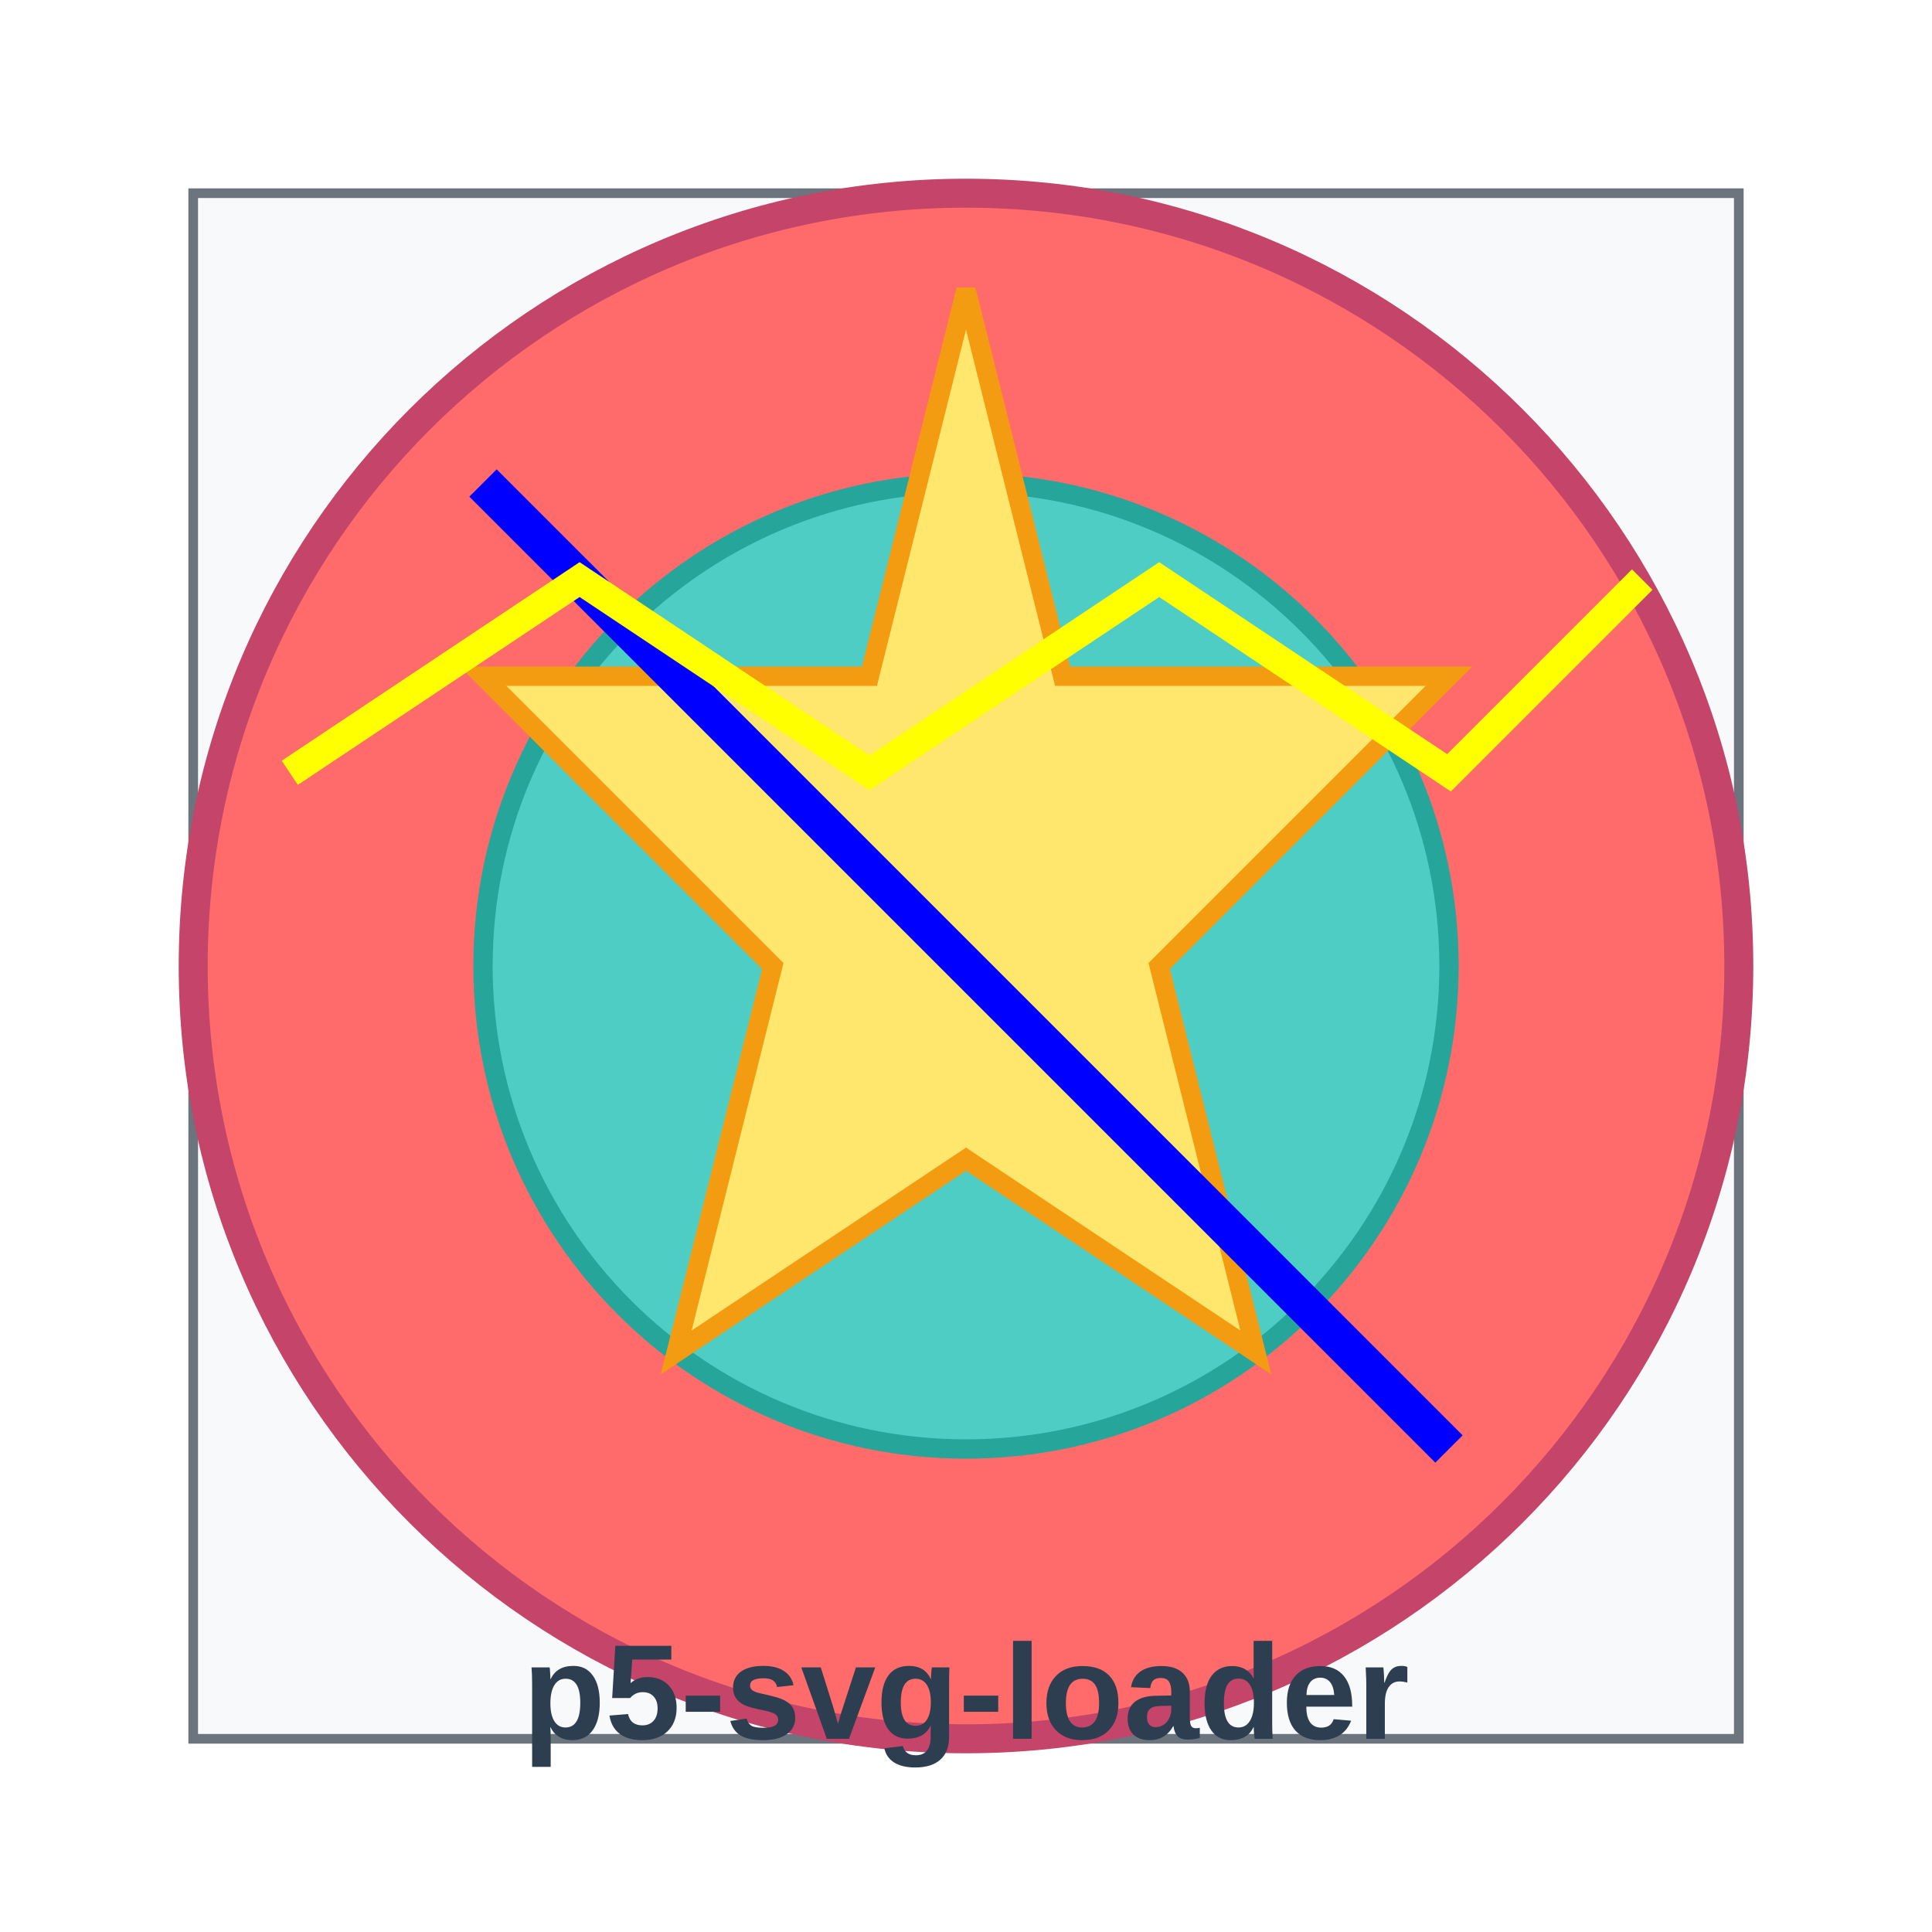
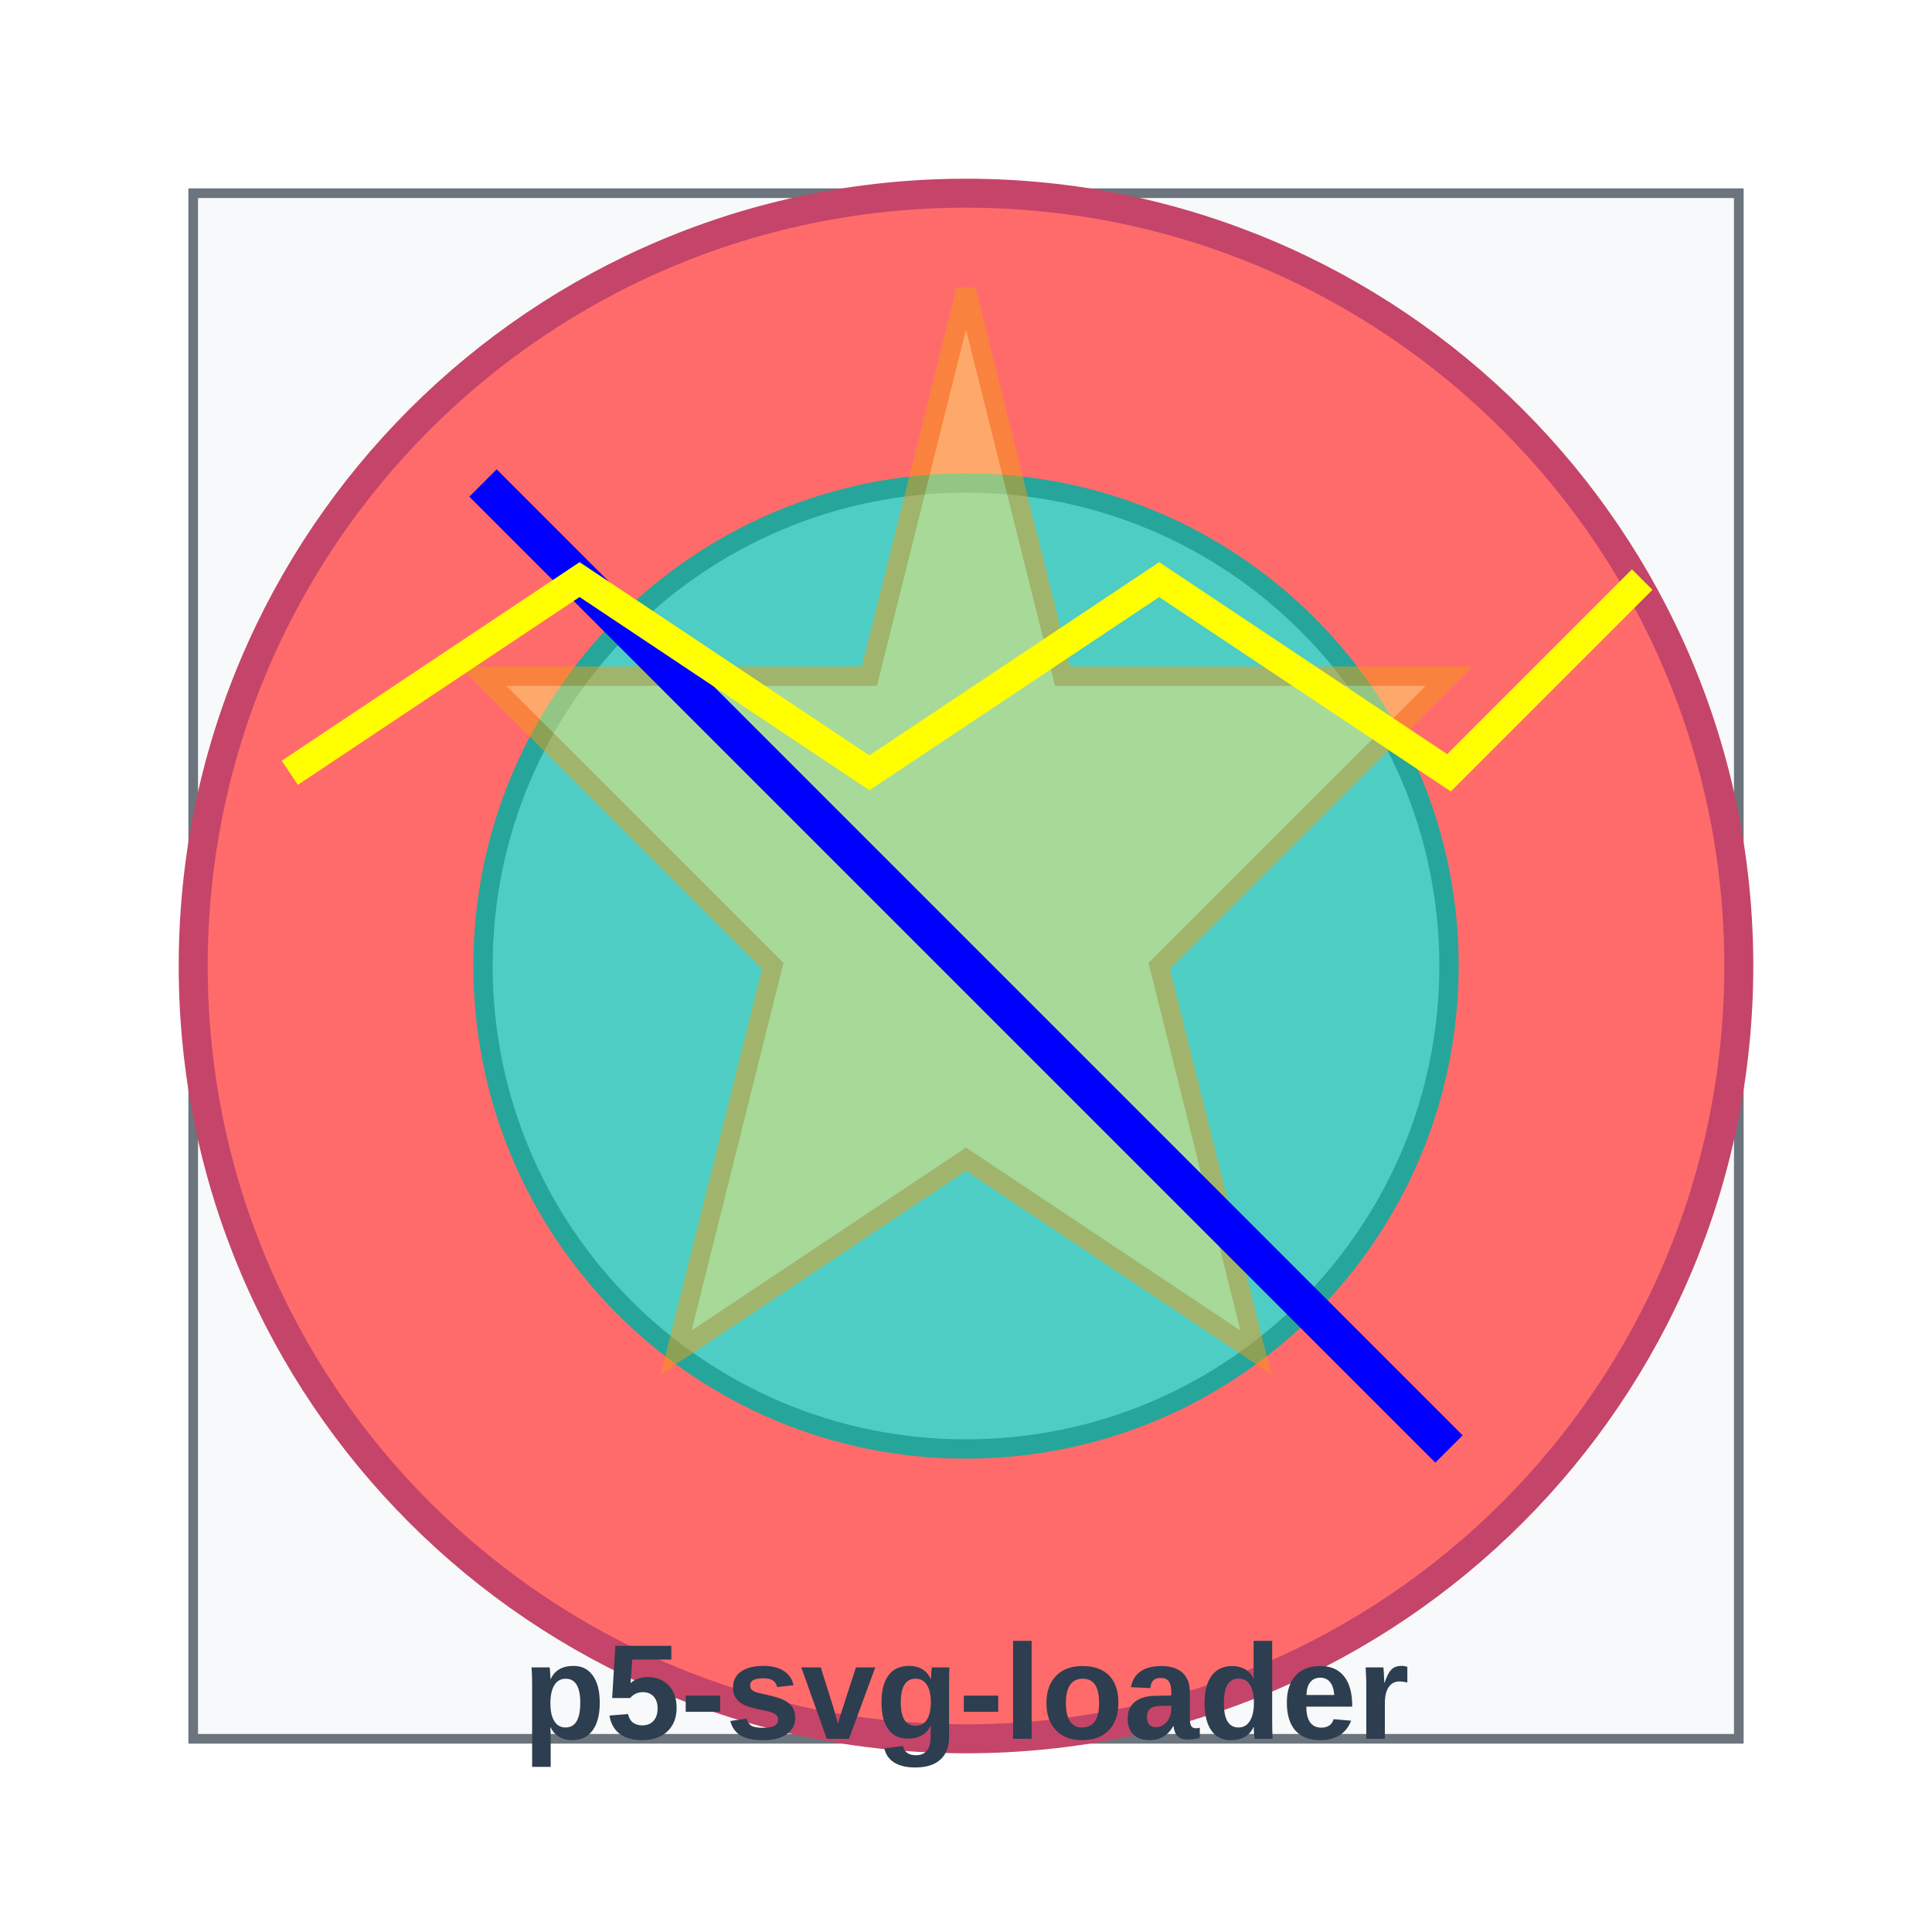
<svg xmlns="http://www.w3.org/2000/svg" width="200" height="200" viewBox="0 0 200 200">
  <rect x="20" y="20" width="160" height="160" fill="#f8f9fa" stroke="#6c757d" stroke-width="1" />
  <circle cx="100" cy="100" r="80" fill="#ff6b6b" stroke="#c44569" stroke-width="3" />
  <circle cx="100" cy="100" r="50" fill="#4ecdc4" stroke="#26a69a" stroke-width="2" />
-   <polygon points="100,30 110,70 150,70 120,100 130,140 100,120 70,140 80,100 50,70 90,70" fill="#ffe66d" stroke="#f39c12" stroke-width="2" />
+   <polygon points="100,30 110,70 150,70 120,100 130,140 100,120 70,140 80,100 50,70 90,70" fill="#ffe66d" stroke="#f39c12" stroke-width="2" opacity="0.5" />
  <line x1="50" y1="50" x2="150" y2="150" stroke="#0000ff" stroke-width="4" />
  <polyline points="30,80 60,60 90,80 120,60 150,80 170,60" fill="none" stroke="yellow" stroke-width="3" />
  <text x="100" y="180" text-anchor="middle" font-family="Arial, sans-serif" font-size="14" fill="#2c3e50" font-weight="bold">p5-svg-loader</text>
</svg>
